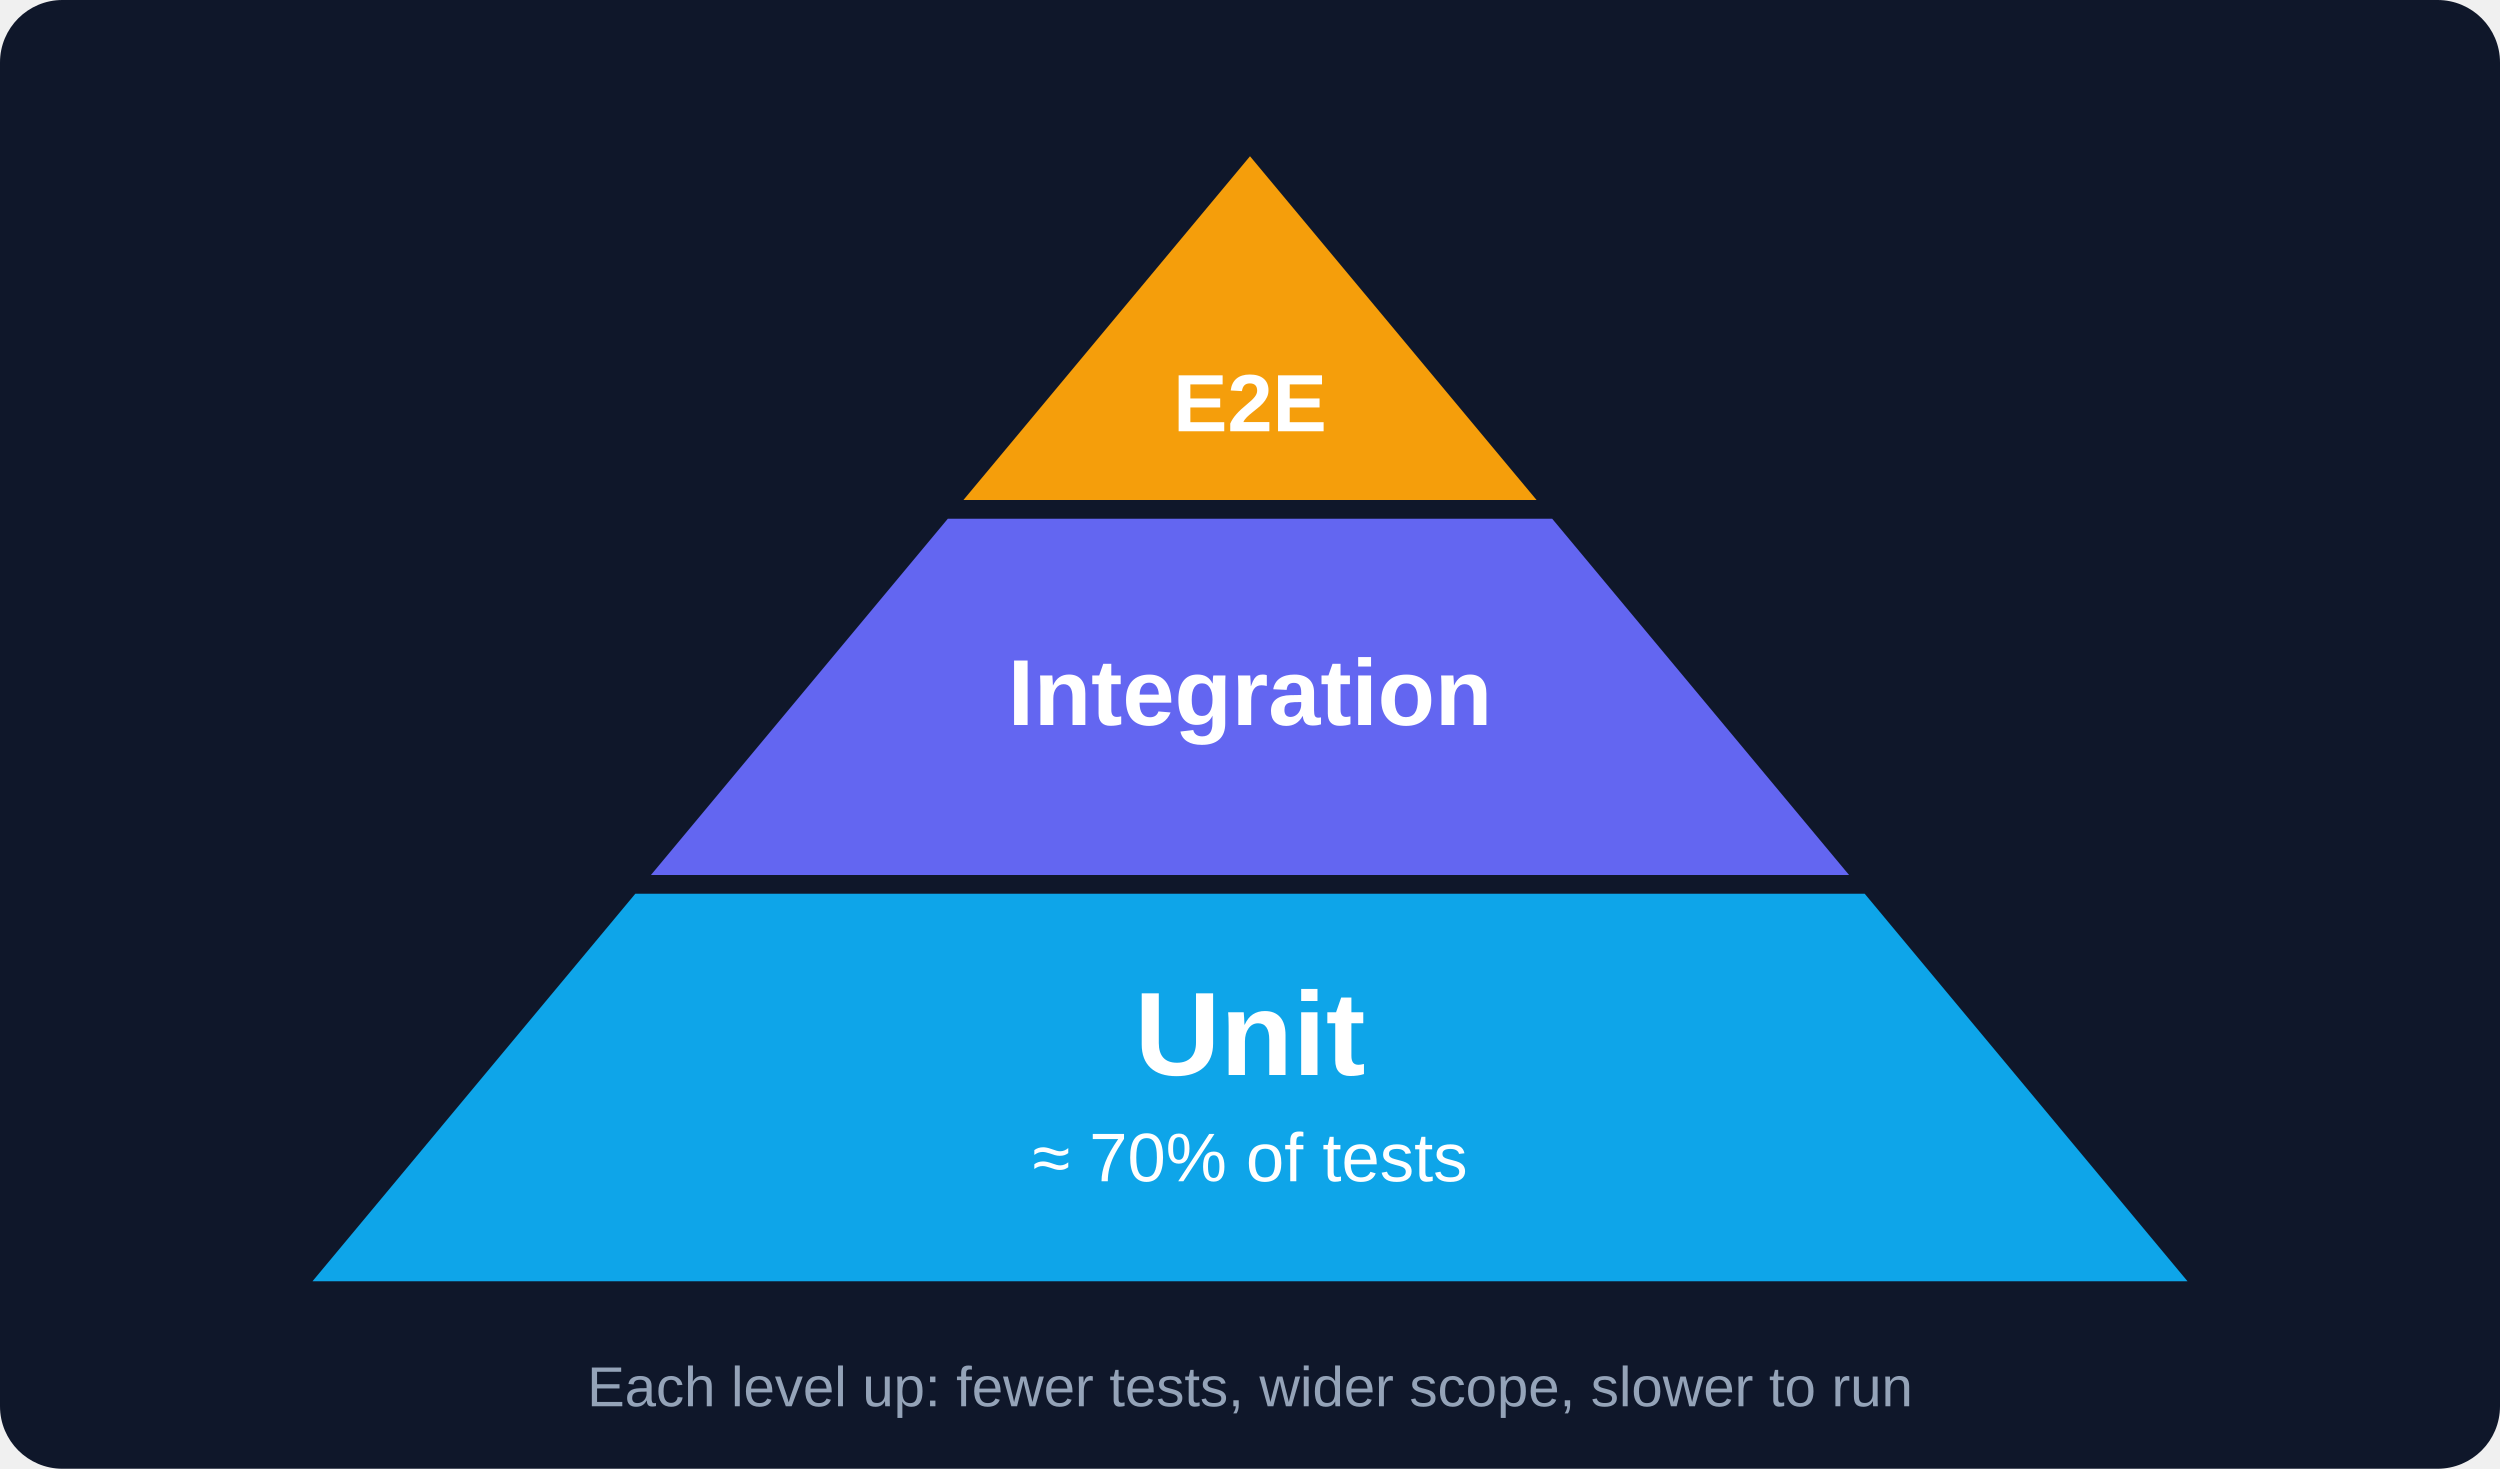
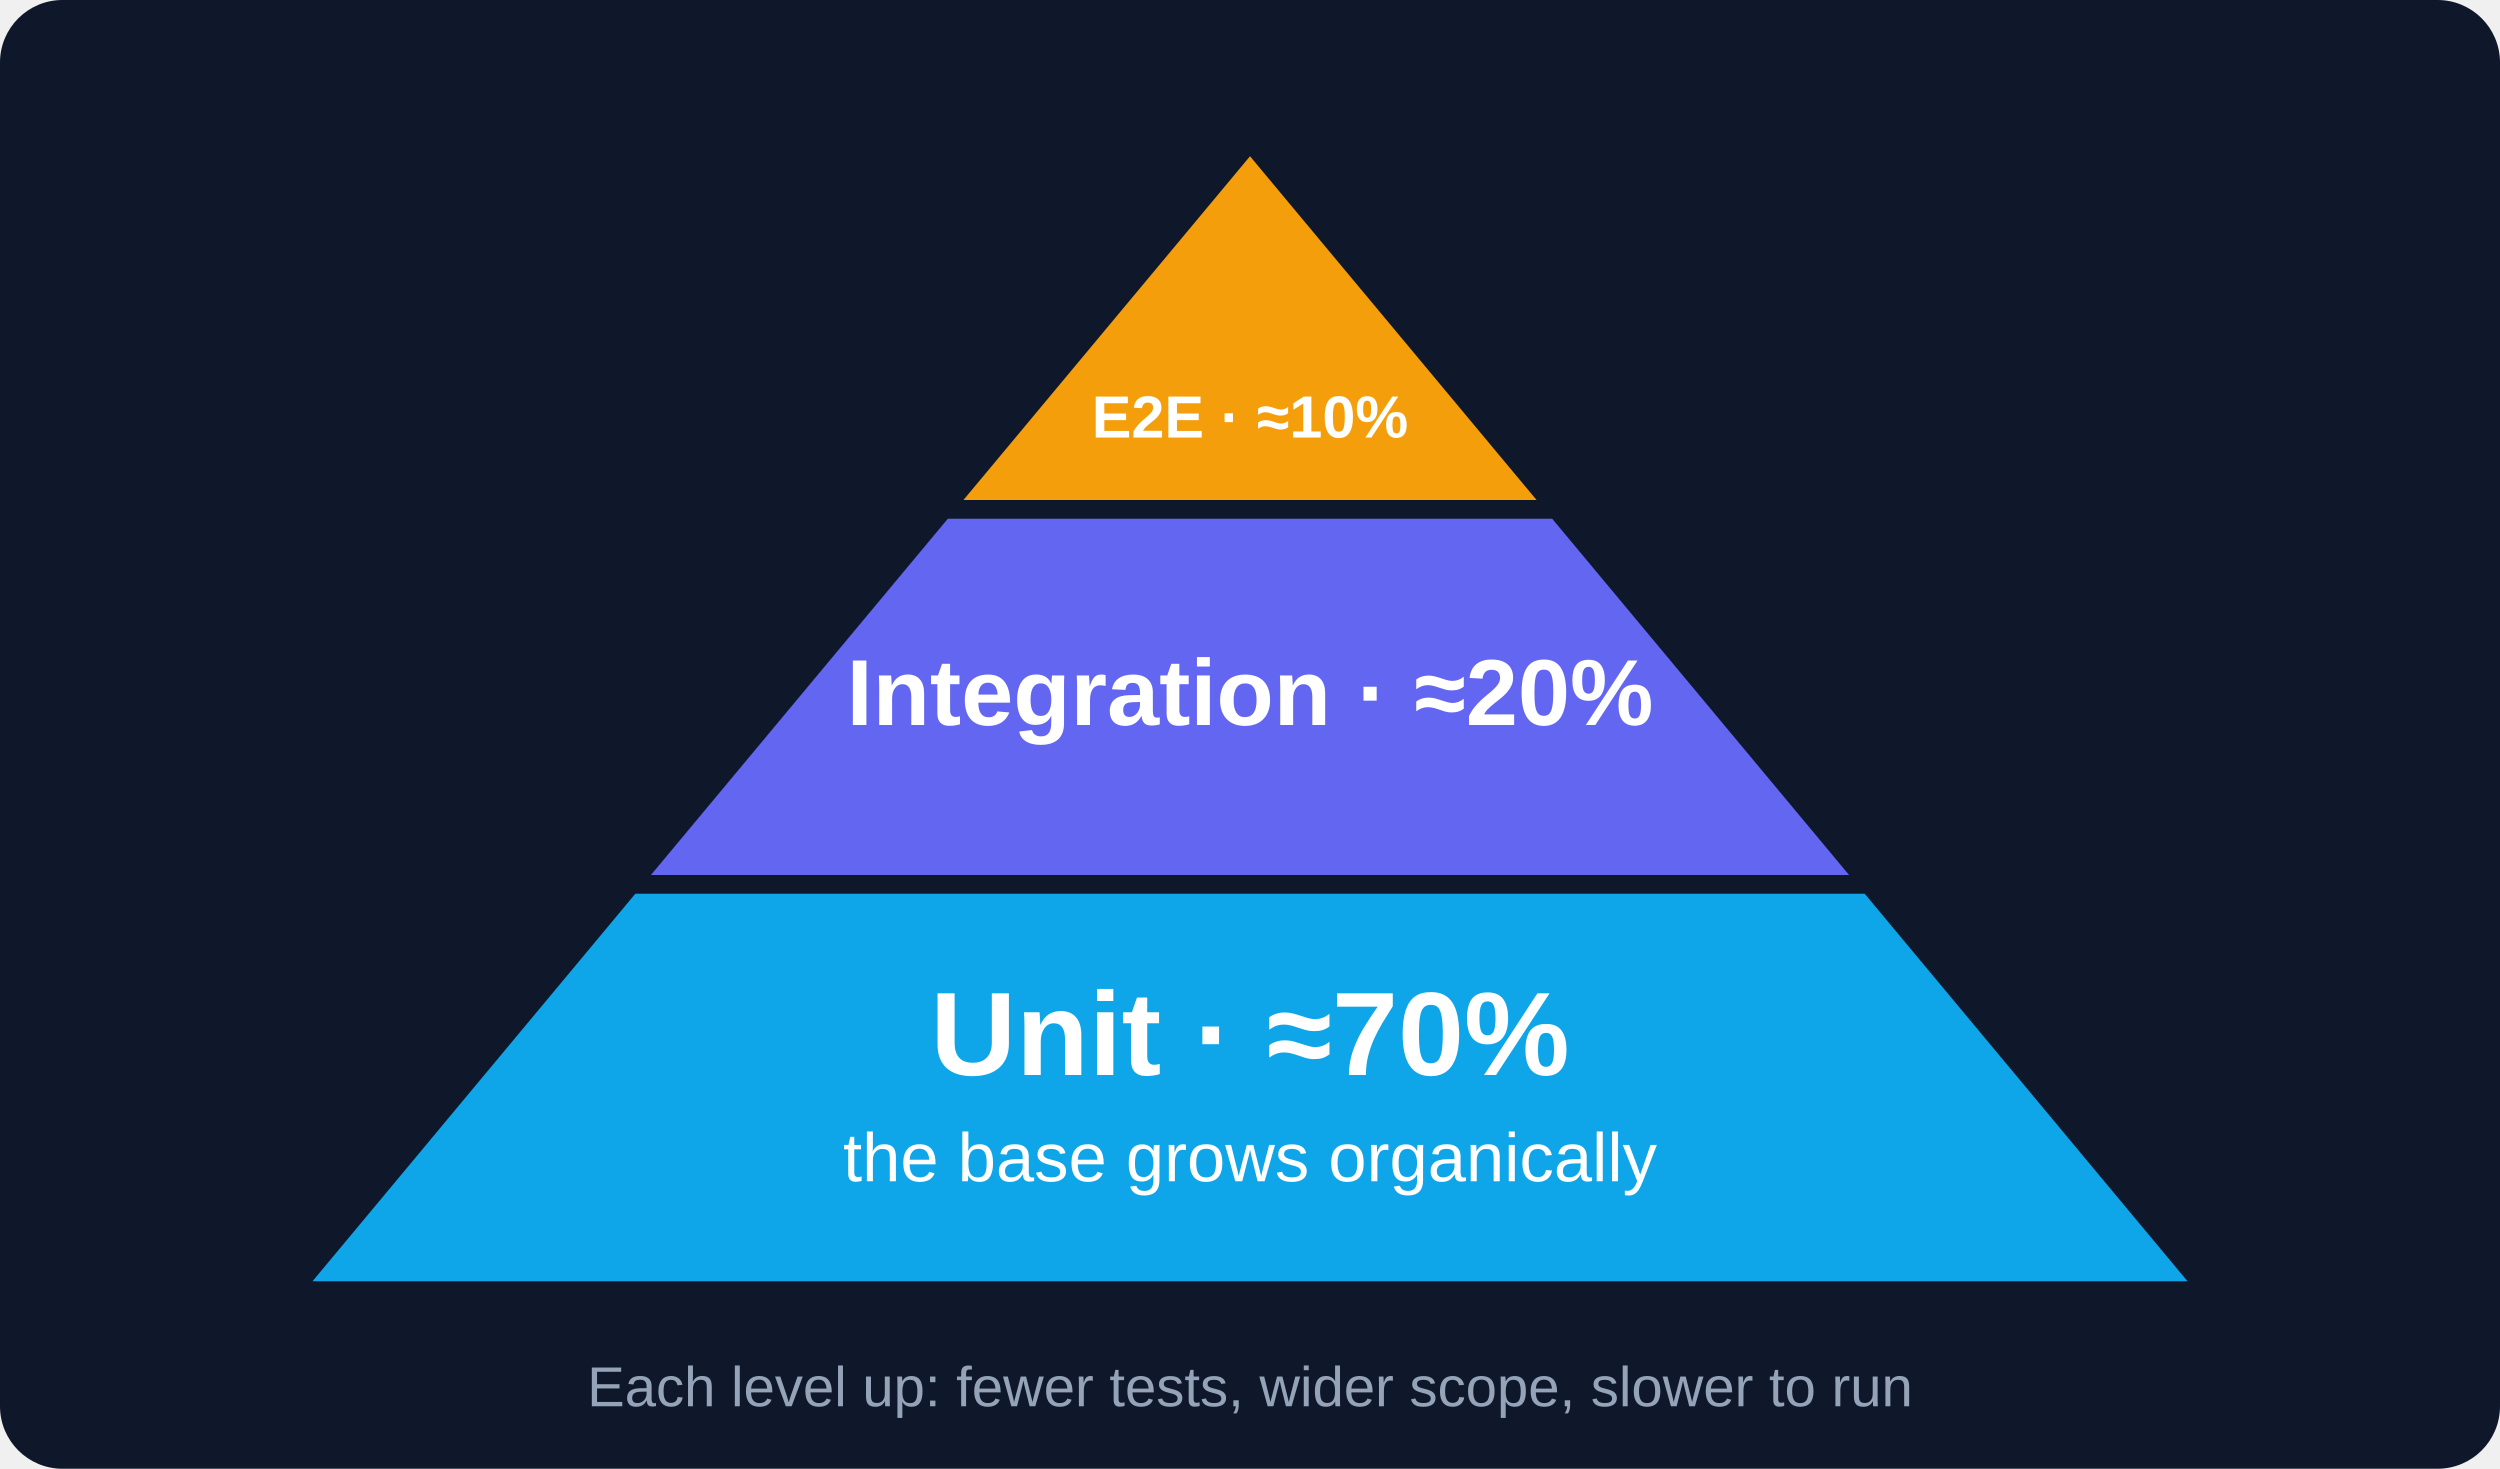
<svg xmlns="http://www.w3.org/2000/svg" viewBox="0 0 800 470" width="800" height="470" role="img" aria-label="Test pyramid">
  <rect width="800" height="470" rx="20" fill="#0f172a" />
  <g transform="translate(0,10)">
    <polygon points="400,40 491.7,150 308.3,150" fill="#f59e0b" />
    <polygon points="303.3,156 496.7,156 591.7,270 208.3,270" fill="#6366f1" />
    <polygon points="203.3,276 596.7,276 700,400 100,400" fill="#0ea5e9" />
    <g font-family="Arial, Helvetica, sans-serif" text-anchor="middle" fill="#ffffff" font-weight="700">
-       <text x="400" y="128" font-size="26">E2E</text>
-       <text x="400" y="222" font-size="30">Integration</text>
-       <text x="400" y="334" font-size="38">Unit</text>
-       <text x="400" y="368" font-size="22" font-weight="400">≈ 70% of tests</text>
+       <text x="400" y="130" font-size="19">E2E · ≈10%</text>
+       <text x="400" y="222" font-size="30">Integration · ≈20%</text>
+       <text x="400" y="334" font-size="38">Unit · ≈70%</text>
+       <text x="400" y="368" font-size="22" font-weight="400">the base grows organically</text>
    </g>
  </g>
  <text x="400" y="450" text-anchor="middle" font-family="Arial, Helvetica, sans-serif" font-size="18" fill="#94a3b8">Each level up: fewer tests, wider scope, slower to run</text>
</svg>
